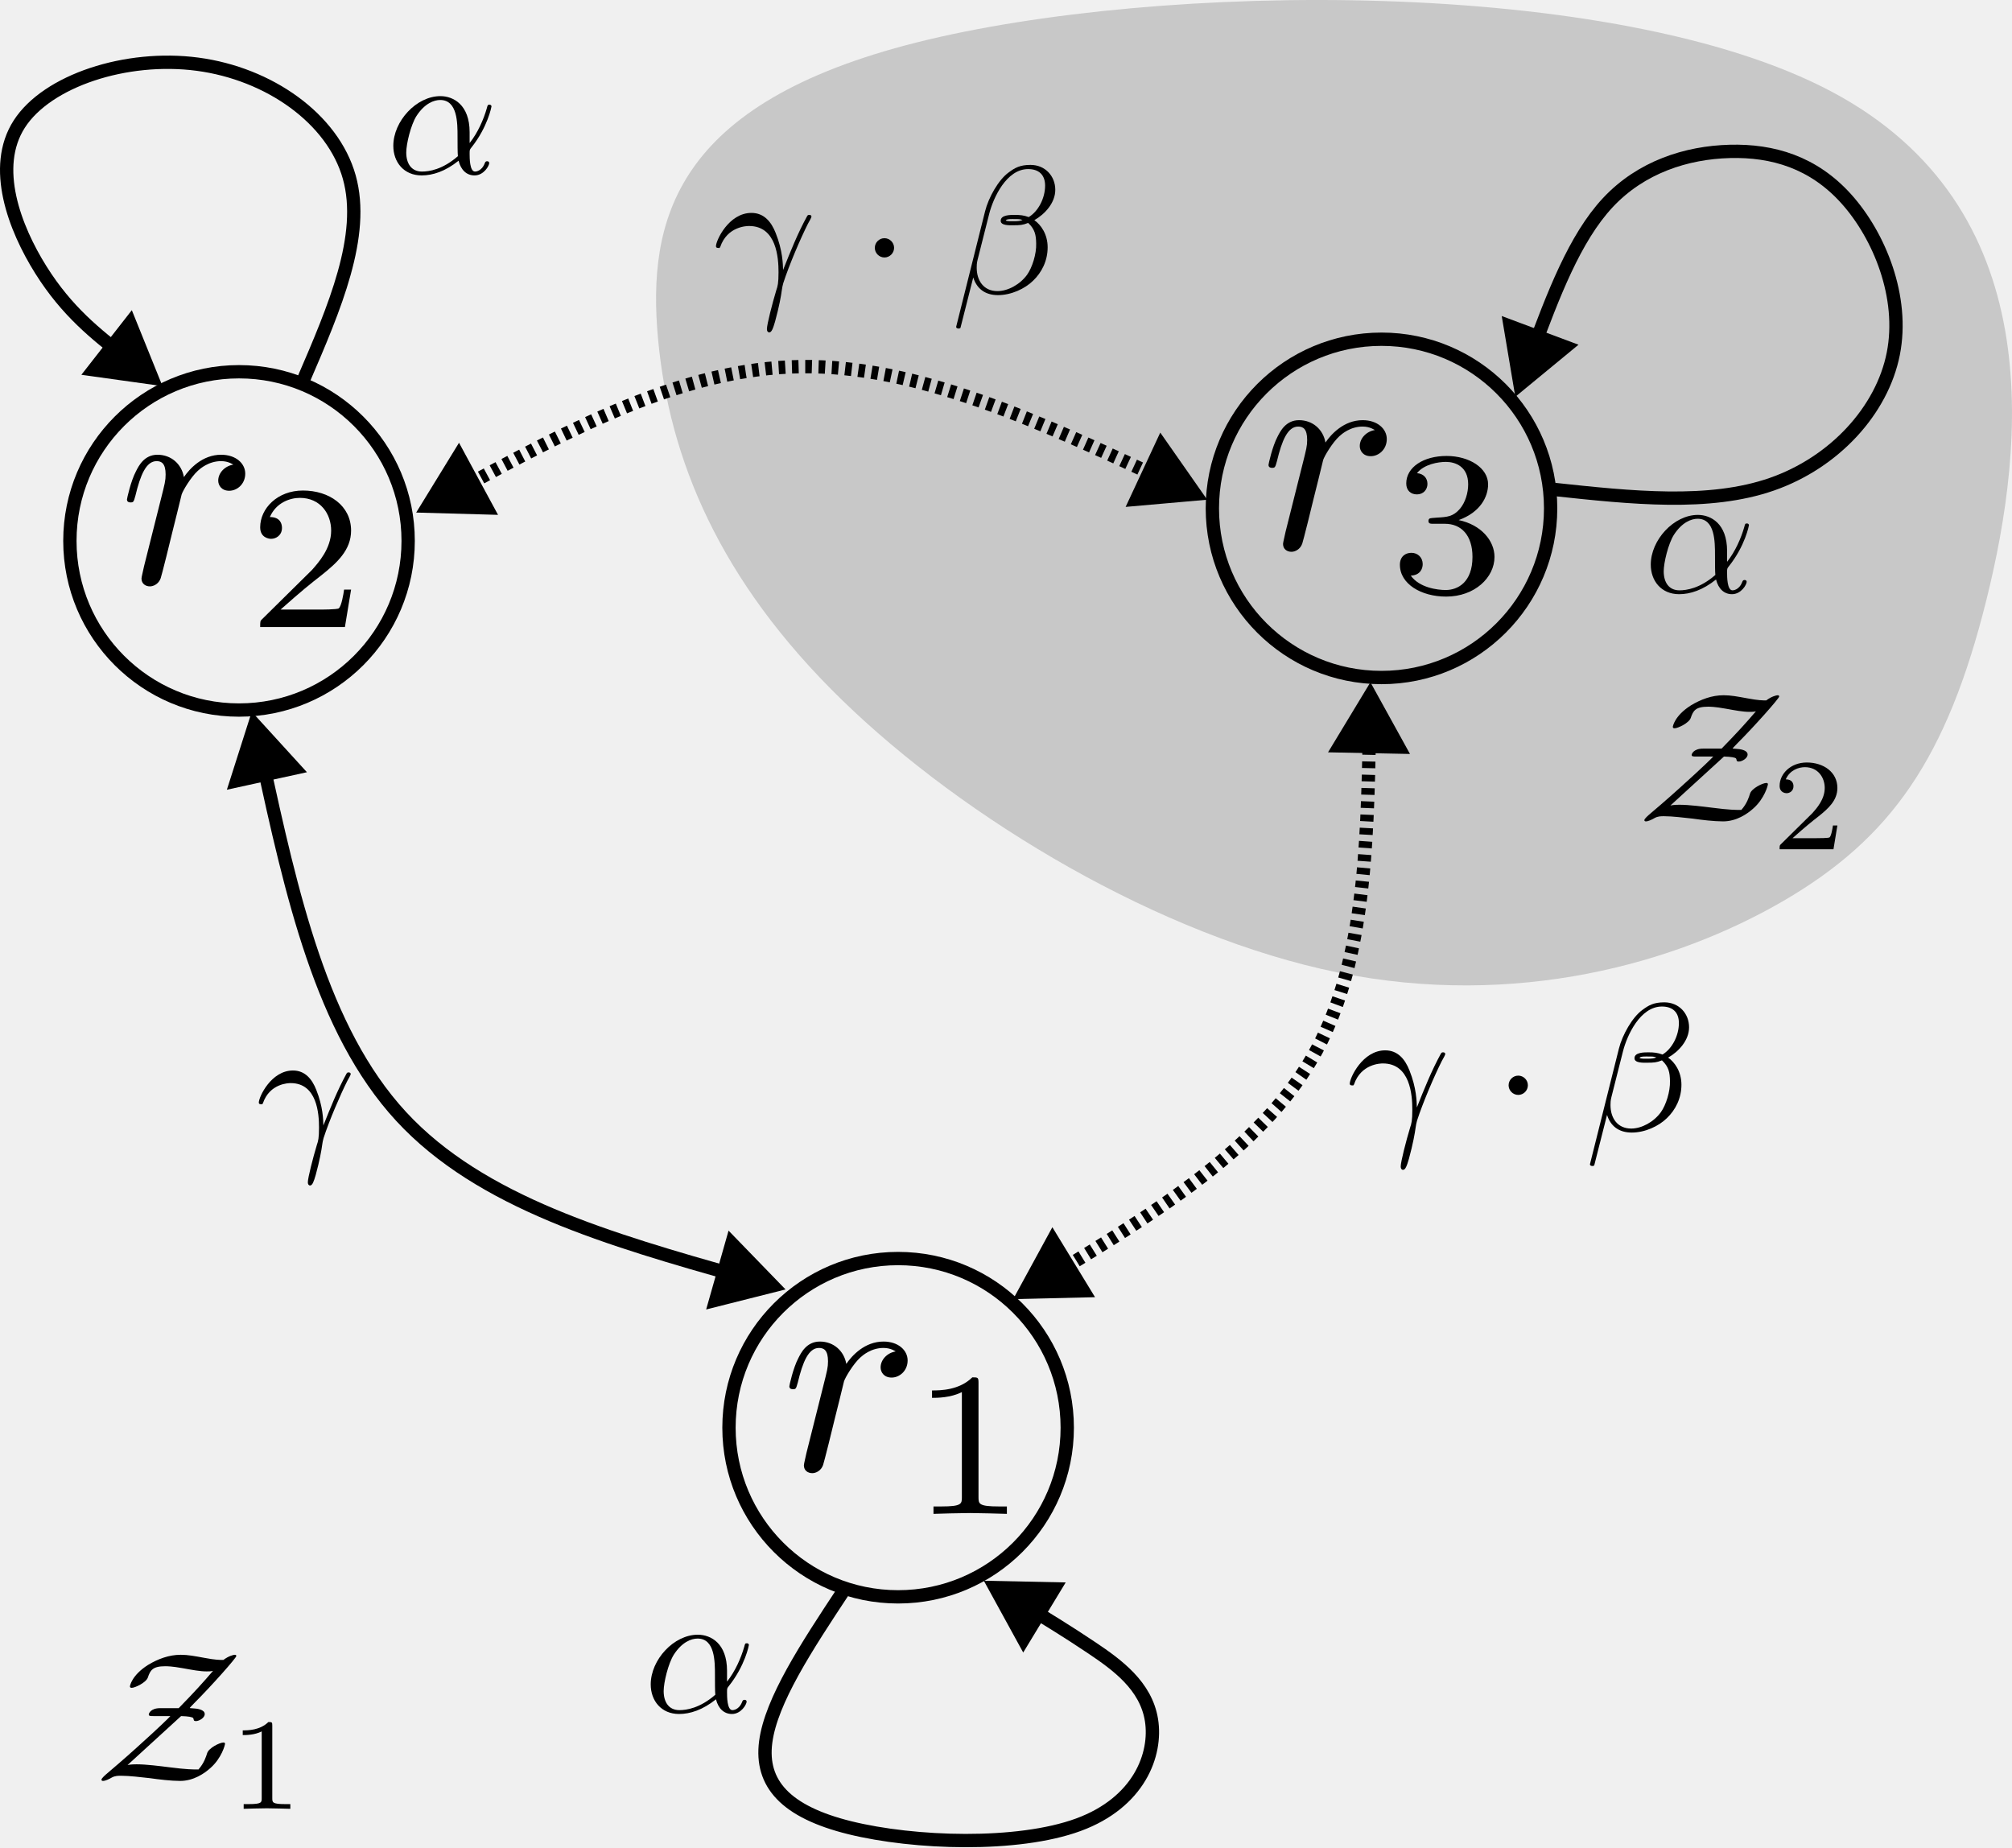
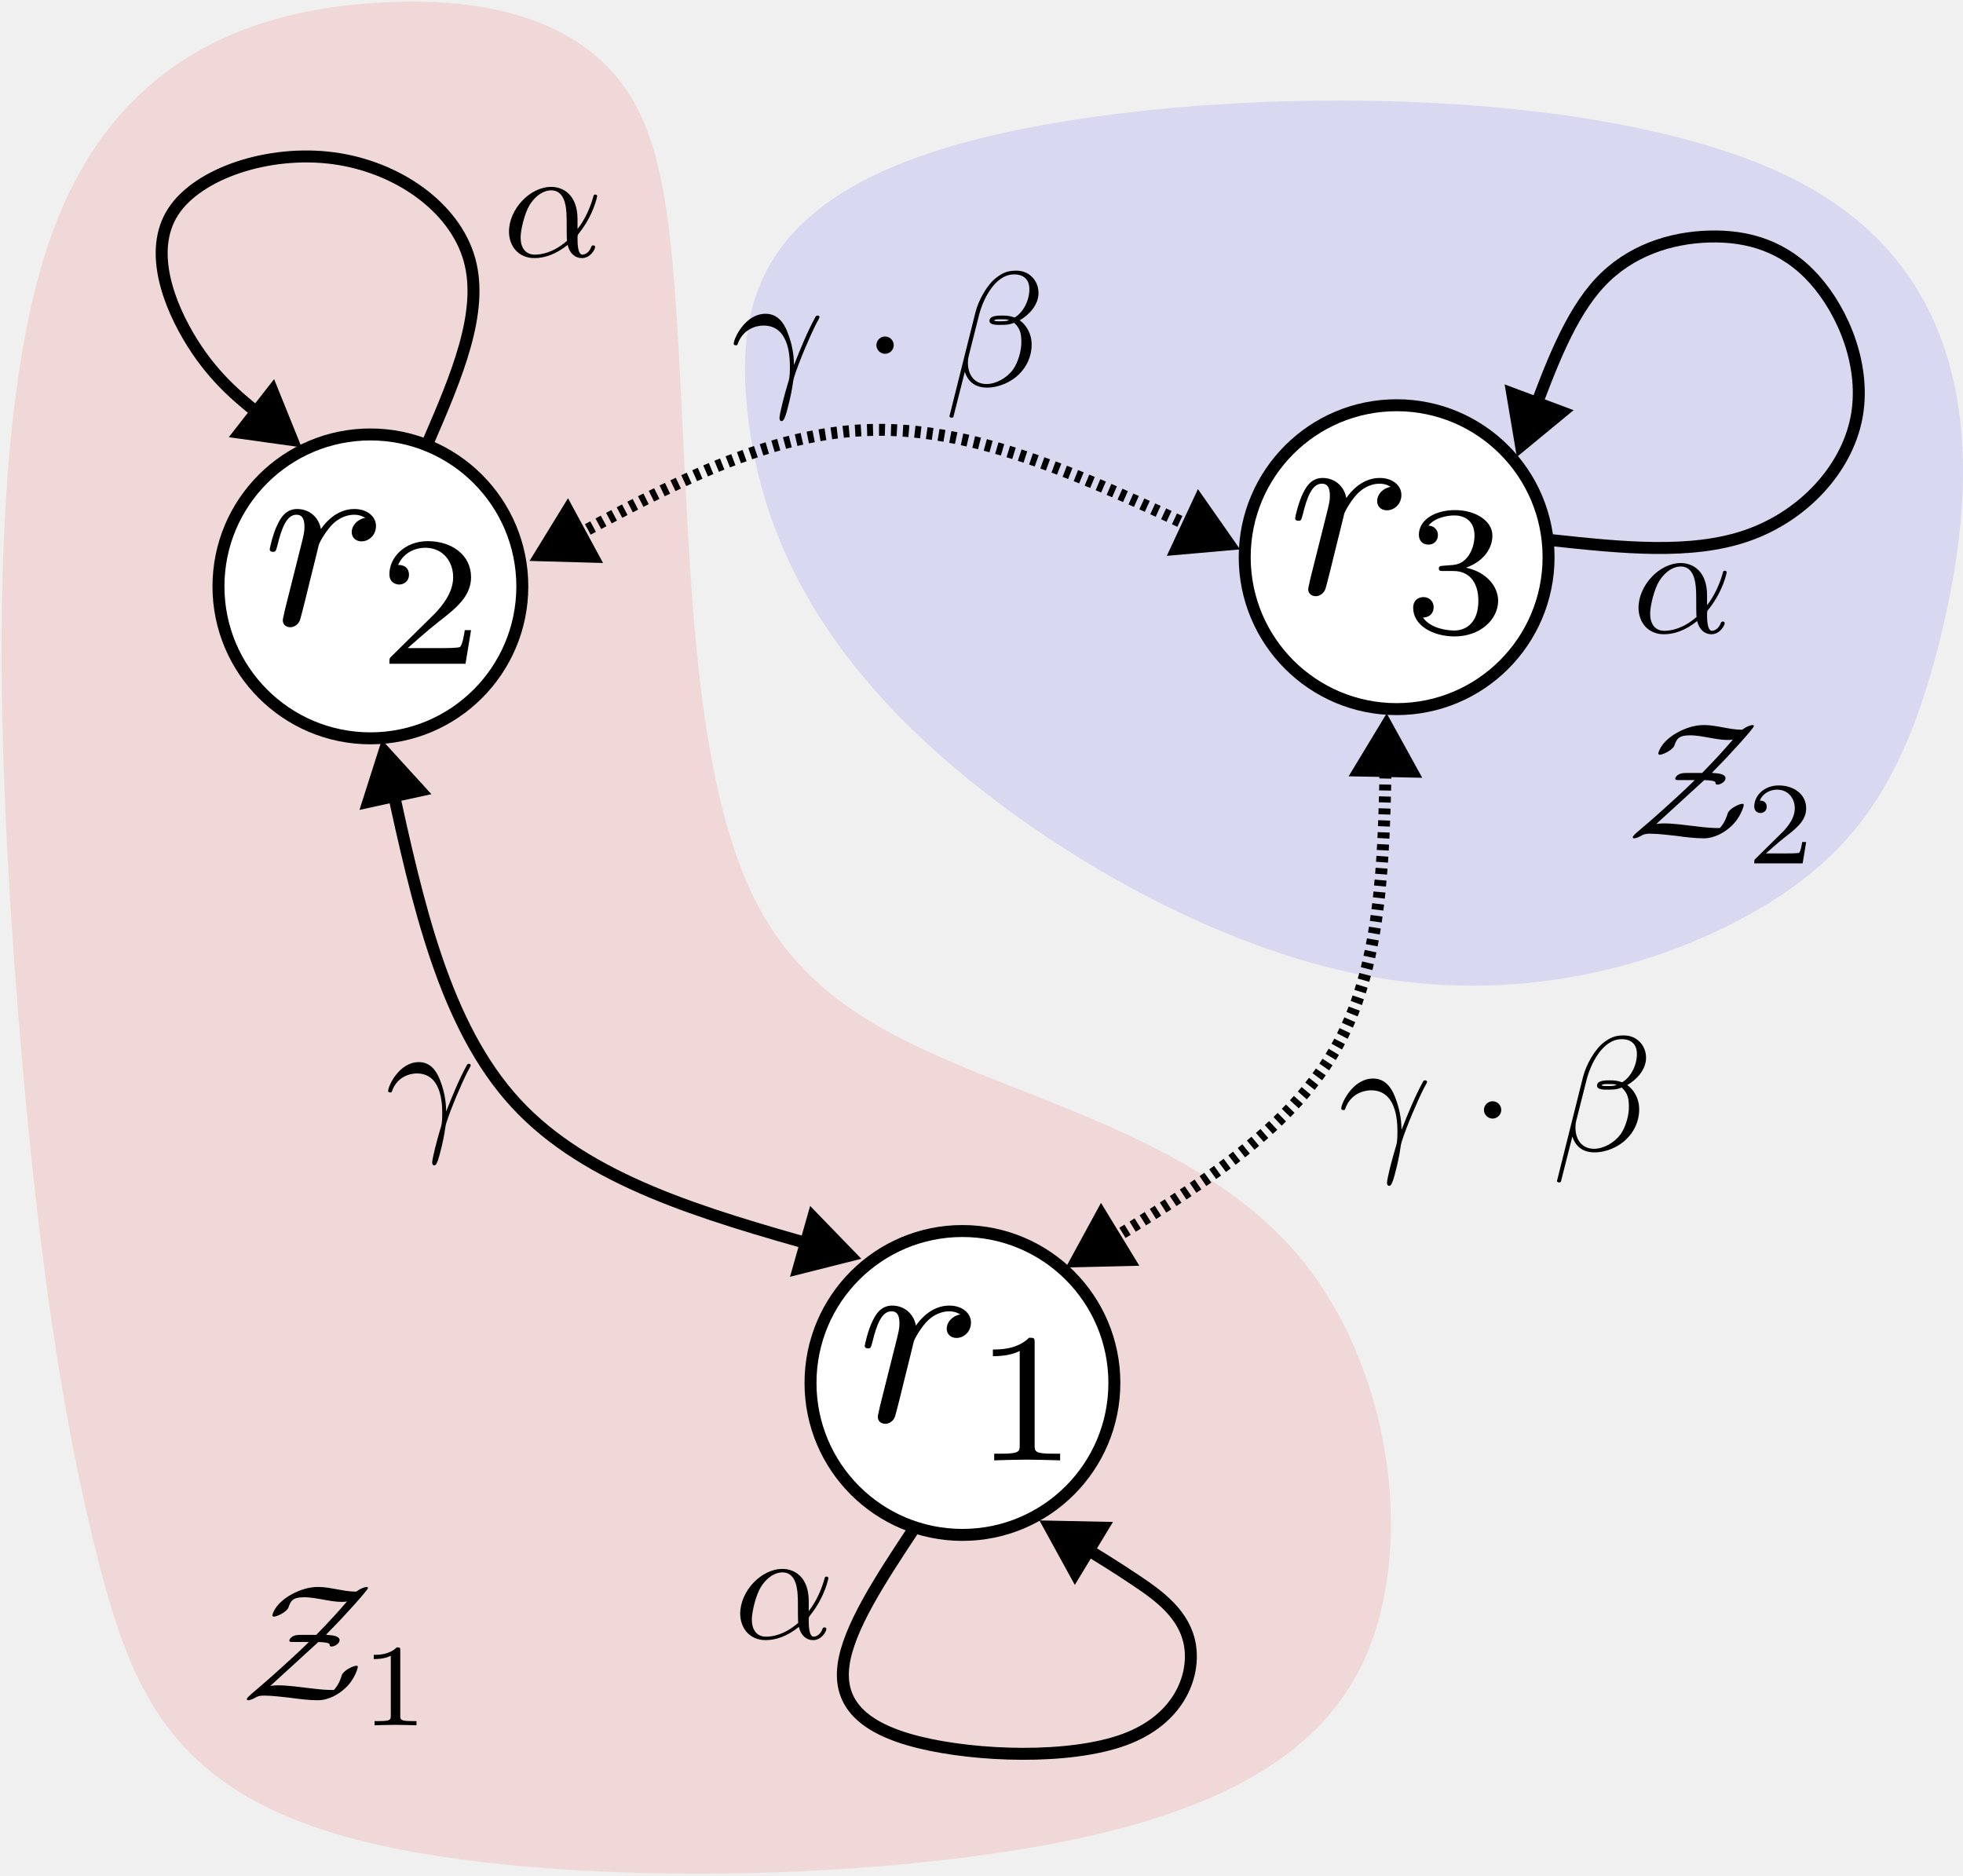
- <svg xmlns="http://www.w3.org/2000/svg" width="151.089mm" height="138.714mm" viewBox="0 0 151.089 138.714" version="1.1" id="svg5">
+ <svg xmlns="http://www.w3.org/2000/svg" width="164.104mm" height="156.758mm" viewBox="0 0 164.104 156.758" version="1.1" id="svg5">
  <defs id="defs2">
    <marker style="overflow:visible" id="marker1795" refX="0" refY="0" orient="auto-start-reverse" markerWidth="5.324" markerHeight="6.155" viewBox="0 0 5.324 6.155" preserveAspectRatio="xMidYMid">
      <path transform="scale(0.5)" style="fill:context-stroke;fill-rule:evenodd;stroke:context-stroke;stroke-width:1pt" d="M 5.77,0 -2.88,5 V -5 Z" id="path1793" />
    </marker>
  </defs>
-   <g id="layer1" transform="translate(-45.09007,-11.33008)">
-     <circle style="fill:none;stroke:#010000;stroke-width:1;stroke-opacity:1;stop-color:#000000" id="path234" cx="63.039" cy="51.944" r="12.701" />
-     <circle style="fill:none;stroke:#010000;stroke-width:1;stroke-opacity:1;stop-color:#000000" id="path234-3" cx="112.533" cy="118.531" r="12.701" />
-     <path style="fill:#c8c8c8;fill-opacity:1;stroke:none;stroke-width:0.283px;stroke-linecap:butt;stroke-linejoin:miter;stroke-opacity:1" d="m 179.017,78.974 c -8.09,4.704 -20.078,8.092 -33.428,5.385 C 132.239,81.652 117.529,72.852 108.303,63.875 99.077,54.899 95.337,45.747 94.507,36.794 93.677,27.84 95.757,19.085 113.931,14.516 c 18.174,-4.569 52.438,-4.95 68.713,3.701 16.275,8.65 14.56,26.331 11.607,38.182 -2.953,11.851 -7.144,17.871 -15.234,22.575 z" id="path6464" />
-     <circle style="fill:none;stroke:#010000;stroke-width:1;stroke-opacity:1;stop-color:#000000" id="path234-6" cx="148.832" cy="49.502" r="12.701" />
+   <g id="layer1" transform="translate(-32.07474,-2.926797)">
+     <path style="fill:#ff0000;stroke:none;stroke-width:0.265px;stroke-linecap:butt;stroke-linejoin:miter;stroke-opacity:1;fill-opacity:0.1;font-variation-settings:normal;opacity:1;vector-effect:none;stroke-miterlimit:4;stroke-dasharray:none;stroke-dashoffset:0;-inkscape-stroke:none;stop-color:#000000;stop-opacity:1" d="M 89.499,45.776 C 88.93,35.097 88.71,27.291 87.887,21.227 87.063,15.163 85.635,10.841 81.991,7.692 78.346,4.542 72.486,2.567 63.403,3.166 54.319,3.764 42.014,6.937 36.406,22.491 30.798,38.045 31.889,65.978 33.546,87.016 c 1.656,21.038 3.878,35.179 6.755,46.408 2.877,11.229 6.407,19.546 22.222,23.447 15.814,3.901 43.911,3.385 60.889,-0.524 16.977,-3.91 22.835,-11.213 24.465,-20.459 1.629,-9.246 -0.969,-20.433 -7.129,-27.846 -6.159,-7.413 -15.879,-11.052 -24.613,-14.503 C 107.4,90.087 99.653,86.825 95.32,78.417 90.987,70.009 90.068,56.456 89.499,45.776 Z" id="path1055" />
+     <circle style="font-variation-settings:normal;opacity:1;vector-effect:none;fill:#ffffff;fill-opacity:1;stroke:#010000;stroke-width:1;stroke-linecap:butt;stroke-linejoin:miter;stroke-miterlimit:4;stroke-dasharray:none;stroke-dashoffset:0;stroke-opacity:1;-inkscape-stroke:none;stop-color:#000000;stop-opacity:1" id="path234" cx="63.039" cy="51.944" r="12.701" />
+     <circle style="font-variation-settings:normal;opacity:1;vector-effect:none;fill:#ffffff;fill-opacity:1;stroke:#010000;stroke-width:1;stroke-linecap:butt;stroke-linejoin:miter;stroke-miterlimit:4;stroke-dasharray:none;stroke-dashoffset:0;stroke-opacity:1;-inkscape-stroke:none;stop-color:#000000;stop-opacity:1" id="path234-3" cx="112.533" cy="118.531" r="12.701" />
+     <path style="fill:#0000ff;fill-opacity:0.1;stroke:none;stroke-width:0.265px;stroke-linecap:butt;stroke-linejoin:miter;stroke-opacity:1;font-variation-settings:normal;opacity:1;vector-effect:none;stroke-miterlimit:4;stroke-dasharray:none;stroke-dashoffset:0;-inkscape-stroke:none;stop-color:#000000;stop-opacity:1" d="m 179.017,78.974 c -8.09,4.704 -20.078,8.092 -33.428,5.385 C 132.239,81.652 117.529,72.852 108.303,63.875 99.077,54.899 95.337,45.747 94.507,36.794 93.677,27.84 95.757,19.085 113.931,14.516 c 18.174,-4.569 52.438,-4.95 68.713,3.701 16.275,8.65 14.56,26.331 11.607,38.182 -2.953,11.851 -7.144,17.871 -15.234,22.575 z" id="path6464" />
+     <circle style="fill:#ffffff;fill-opacity:1;stroke:#010000;stroke-width:1;stroke-opacity:1;stop-color:#000000" id="path234-6" cx="148.832" cy="49.502" r="12.701" />
    <path style="font-variation-settings:normal;opacity:1;vector-effect:none;fill:none;fill-opacity:1;stroke:#000000;stroke-width:1;stroke-linecap:butt;stroke-linejoin:miter;stroke-miterlimit:4;stroke-dasharray:none;stroke-dashoffset:0;stroke-opacity:1;-inkscape-stroke:none;marker-end:url(#marker1795);stop-color:#000000;stop-opacity:1" d="m 67.878,39.852 c 2.335,-5.416 4.67,-10.832 3.44,-15.225 -1.231,-4.394 -6.028,-7.765 -11.392,-8.476 -5.364,-0.711 -11.296,1.238 -13.388,4.494 -2.092,3.255 -0.345,7.816 1.621,10.949 1.966,3.133 4.15,4.838 6.334,6.543" id="path1564" />
    <path style="font-variation-settings:normal;opacity:1;vector-effect:none;fill:none;fill-opacity:1;stroke:#000000;stroke-width:1;stroke-linecap:butt;stroke-linejoin:miter;stroke-miterlimit:4;stroke-dasharray:none;stroke-dashoffset:0;stroke-opacity:1;-inkscape-stroke:none;marker-end:url(#marker1795);stop-color:#000000;stop-opacity:1" d="m 161.765,48.076 c 5.836,0.626 11.672,1.252 16.377,-0.386 4.705,-1.638 8.279,-5.539 9.122,-9.795 0.843,-4.256 -1.047,-8.866 -3.519,-11.623 -2.473,-2.757 -5.529,-3.66 -8.763,-3.574 -3.234,0.086 -6.645,1.163 -9.152,3.845 -2.506,2.682 -4.106,6.969 -5.707,11.255" id="path1568" />
    <path style="fill:none;stroke:#000000;stroke-width:1;stroke-linecap:butt;stroke-linejoin:miter;stroke-dasharray:none;stroke-opacity:1;marker-end:url(#marker1795)" d="m 108.395,130.837 c -2.701,4.091 -5.401,8.183 -5.806,11.295 -0.404,3.112 1.487,5.244 6.319,6.437 4.832,1.193 12.603,1.449 17.161,-0.225 4.558,-1.674 5.904,-5.276 5.49,-7.861 -0.414,-2.585 -2.589,-4.151 -4.474,-5.418 -1.886,-1.267 -3.482,-2.235 -5.079,-3.203" id="path1572" />
    <path style="font-variation-settings:normal;opacity:1;vector-effect:none;fill:none;fill-opacity:1;stroke:#000000;stroke-width:1;stroke-linecap:butt;stroke-linejoin:miter;stroke-miterlimit:4;stroke-dasharray:none;stroke-dashoffset:0;stroke-opacity:1;-inkscape-stroke:none;marker-start:url(#marker1795);marker-end:url(#marker1795);stop-color:#000000;stop-opacity:1" d="m 64.754,68.239 c 2.234,10.212 4.467,20.424 10.453,26.914 5.985,6.49 15.722,9.258 25.458,12.026" id="path2033" />
    <path style="font-variation-settings:normal;opacity:1;vector-effect:none;fill:none;fill-opacity:1;stroke:#000000;stroke-width:1;stroke-linecap:butt;stroke-linejoin:miter;stroke-miterlimit:4;stroke-dasharray:0.5, 0.5;stroke-dashoffset:0;stroke-opacity:1;-inkscape-stroke:none;marker-start:url(#marker1795);marker-end:url(#marker1795);stop-color:#000000;stop-opacity:1" d="m 124.205,107.028 c 7.732,-4.715 15.463,-9.43 19.417,-16.25 3.954,-6.82 4.131,-15.745 4.308,-24.67" id="path2043" />
    <path style="font-variation-settings:normal;opacity:1;vector-effect:none;fill:none;fill-opacity:1;stroke:#000000;stroke-width:1;stroke-linecap:butt;stroke-linejoin:miter;stroke-miterlimit:4;stroke-dasharray:0.5, 0.5;stroke-dashoffset:0;stroke-opacity:1;-inkscape-stroke:none;marker-start:url(#marker1795);marker-end:url(#marker1795);stop-color:#000000;stop-opacity:1" d="M 132.526,47.351 C 123.28,43.04 114.035,38.729 105.191,38.858 96.347,38.987 87.907,43.557 79.465,48.126" id="path2053" />
    <g id="g8" transform="matrix(1.322987,0,0,-1.322987,74.61531,24.48947)">
      <g id="g10" transform="scale(0.1)">
        <path d="m 43.391,24.438 c 0,15.609 -9.25,20.469 -16.594,20.469 -13.609,0 -26.719,-14.203 -26.719,-28.219 0,-9.234 5.953,-16.781 16.094,-16.781 6.25,0 13.406,2.281 20.953,8.344 1.297,-5.266 4.562,-8.344 9.047,-8.344 5.266,0 8.344,5.469 8.344,7.047 0,0.703 -0.609,1 -1.203,1 -0.688,0 -0.984,-0.297 -1.281,-1 -1.797,-4.859 -5.375,-4.859 -5.562,-4.859 -3.078,0 -3.078,7.75 -3.078,10.125 0,2.094 0,2.297 0.984,3.484 9.344,11.719 11.422,23.25 11.422,23.344 0,0.203 -0.094,1 -1.188,1 -1,0 -1,-0.312 -1.484,-2.094 C 51.328,31.688 48.047,24.141 43.391,18.281 Z M 36.734,10.828 c -8.75,-7.641 -16.391,-8.734 -20.375,-8.734 -5.953,0 -8.938,4.469 -8.938,10.828 0,4.859 2.578,15.594 5.766,20.656 4.672,7.25 10.031,9.141 13.5,9.141 9.844,0 9.844,-13.016 9.844,-20.766 0,-3.672 0,-9.438 0.203,-11.125" style="fill:#000000;fill-opacity:1;fill-rule:nonzero;stroke:none" id="path12" />
      </g>
    </g>
    <g id="g8-7" transform="matrix(1.322987,0,0,-1.322987,93.94534,140.0156)">
      <g id="g10-3" transform="scale(0.1)">
        <path d="m 43.391,24.438 c 0,15.609 -9.25,20.469 -16.594,20.469 -13.609,0 -26.719,-14.203 -26.719,-28.219 0,-9.234 5.953,-16.781 16.094,-16.781 6.25,0 13.406,2.281 20.953,8.344 1.297,-5.266 4.562,-8.344 9.047,-8.344 5.266,0 8.344,5.469 8.344,7.047 0,0.703 -0.609,1 -1.203,1 -0.688,0 -0.984,-0.297 -1.281,-1 -1.797,-4.859 -5.375,-4.859 -5.562,-4.859 -3.078,0 -3.078,7.75 -3.078,10.125 0,2.094 0,2.297 0.984,3.484 9.344,11.719 11.422,23.25 11.422,23.344 0,0.203 -0.094,1 -1.188,1 -1,0 -1,-0.312 -1.484,-2.094 C 51.328,31.688 48.047,24.141 43.391,18.281 Z M 36.734,10.828 c -8.75,-7.641 -16.391,-8.734 -20.375,-8.734 -5.953,0 -8.938,4.469 -8.938,10.828 0,4.859 2.578,15.594 5.766,20.656 4.672,7.25 10.031,9.141 13.5,9.141 9.844,0 9.844,-13.016 9.844,-20.766 0,-3.672 0,-9.438 0.203,-11.125" style="fill:#000000;fill-opacity:1;fill-rule:nonzero;stroke:none" id="path12-61" />
      </g>
    </g>
    <g id="g8-2" transform="matrix(1.322987,0,0,-1.322987,169.0429,55.93339)">
      <g id="g10-9" transform="scale(0.1)">
        <path d="m 43.391,24.438 c 0,15.609 -9.25,20.469 -16.594,20.469 -13.609,0 -26.719,-14.203 -26.719,-28.219 0,-9.234 5.953,-16.781 16.094,-16.781 6.25,0 13.406,2.281 20.953,8.344 1.297,-5.266 4.562,-8.344 9.047,-8.344 5.266,0 8.344,5.469 8.344,7.047 0,0.703 -0.609,1 -1.203,1 -0.688,0 -0.984,-0.297 -1.281,-1 -1.797,-4.859 -5.375,-4.859 -5.562,-4.859 -3.078,0 -3.078,7.75 -3.078,10.125 0,2.094 0,2.297 0.984,3.484 9.344,11.719 11.422,23.25 11.422,23.344 0,0.203 -0.094,1 -1.188,1 -1,0 -1,-0.312 -1.484,-2.094 C 51.328,31.688 48.047,24.141 43.391,18.281 Z M 36.734,10.828 c -8.75,-7.641 -16.391,-8.734 -20.375,-8.734 -5.953,0 -8.938,4.469 -8.938,10.828 0,4.859 2.578,15.594 5.766,20.656 4.672,7.25 10.031,9.141 13.5,9.141 9.844,0 9.844,-13.016 9.844,-20.766 0,-3.672 0,-9.438 0.203,-11.125" style="fill:#000000;fill-opacity:1;fill-rule:nonzero;stroke:none" id="path12-3" />
      </g>
    </g>
    <g id="g8-6-1" transform="matrix(1.322987,0,0,-1.322987,64.28958,100.4293)">
      <g id="g10-2-8" transform="scale(0.1)">
        <path d="M 4.078,47.234 C 7.953,58.656 18.781,58.75 19.875,58.75 c 15,0 16.078,-17.375 16.078,-25.234 0,-6.047 -0.484,-7.734 -1.188,-9.734 -2.188,-7.25 -5.156,-18.766 -5.156,-21.344 0,-1.094 0.484,-1.797 1.281,-1.797 1.297,0 2.094,2.188 3.188,5.969 2.281,8.344 3.266,14 3.672,17.078 0.203,1.297 0.391,2.578 0.797,3.875 3.172,9.828 9.531,24.641 13.5,32.484 0.703,1.188 1.891,3.375 1.891,3.781 0,0.984 -0.984,0.984 -1.188,0.984 -0.297,0 -0.891,0 -1.188,-0.688 C 46.391,54.688 42.422,44.75 38.438,34.719 38.344,37.797 38.25,45.344 34.375,54.984 31.984,61.047 28.016,65.906 21.156,65.906 8.734,65.906 1.781,50.812 1.781,47.734 c 0,-1 0.906,-1 1.891,-1 l 0.406,0.5" style="fill:#000000;fill-opacity:1;fill-rule:nonzero;stroke:none" id="path12-6-7" />
      </g>
    </g>
    <g id="g8-1" transform="matrix(2.196437,0,0,-2.196437,104.173,125.0004)">
      <g id="g10-94" transform="scale(0.1)">
        <path d="M 6.734,20.859 C 6.438,19.375 5.844,17.094 5.844,16.594 c 0,-1.797 1.391,-2.688 2.891,-2.688 1.188,0 2.969,0.797 3.672,2.781 0.203,0.406 3.578,13.906 3.969,15.703 0.797,3.266 2.578,10.219 3.188,12.906 0.391,1.297 3.172,5.969 5.562,8.141 0.781,0.703 3.672,3.281 7.938,3.281 2.594,0 4.078,-1.188 4.172,-1.188 -2.969,-0.5 -5.156,-2.875 -5.156,-5.469 0,-1.578 1.094,-3.469 3.766,-3.469 2.688,0 5.469,2.281 5.469,5.859 0,3.469 -3.188,6.453 -8.25,6.453 -6.453,0 -10.828,-4.859 -12.719,-7.641 -0.781,4.469 -4.359,7.641 -9.031,7.641 -4.578,0 -6.453,-3.875 -7.359,-5.656 C 2.172,49.875 0.875,43.906 0.875,43.609 c 0,-1 1,-1 1.203,-1 0.984,0 1.094,0.109 1.688,2.297 1.688,7.047 3.672,11.812 7.25,11.812 1.688,0 3.078,-0.797 3.078,-4.562 0,-2.094 -0.297,-3.188 -1.594,-8.344 L 6.734,20.859" style="fill:#000000;fill-opacity:1;fill-rule:nonzero;stroke:none" id="path12-7" />
        <path d="m 65.547,44.703 c 0,1.906 -0.141,1.969 -2.109,1.969 -4.5,-4.422 -10.891,-4.484 -13.781,-4.484 v -2.531 c 1.688,0 6.328,0 10.203,1.969 V 5.766 c 0,-2.328 0,-3.234 -7.031,-3.234 H 50.156 V 0 C 51.422,0.062 60.062,0.281 62.672,0.281 64.844,0.281 73.703,0.062 75.25,0 v 2.531 h -2.672 c -7.031,0 -7.031,0.906 -7.031,3.234 V 44.703" style="fill:#000000;fill-opacity:1;fill-rule:nonzero;stroke:none" id="path14" />
      </g>
    </g>
    <g id="g8-8" transform="matrix(2.196437,0,0,-2.196437,54.43174,58.41292)">
      <g id="g10-4" transform="scale(0.1)">
        <path d="M 6.734,20.859 C 6.438,19.375 5.844,17.094 5.844,16.594 c 0,-1.797 1.391,-2.688 2.891,-2.688 1.188,0 2.969,0.797 3.672,2.781 0.203,0.406 3.578,13.906 3.969,15.703 0.797,3.266 2.578,10.219 3.188,12.906 0.391,1.297 3.172,5.969 5.562,8.141 0.781,0.703 3.672,3.281 7.938,3.281 2.594,0 4.078,-1.188 4.172,-1.188 -2.969,-0.5 -5.156,-2.875 -5.156,-5.469 0,-1.578 1.094,-3.469 3.766,-3.469 2.688,0 5.469,2.281 5.469,5.859 0,3.469 -3.188,6.453 -8.25,6.453 -6.453,0 -10.828,-4.859 -12.719,-7.641 -0.781,4.469 -4.359,7.641 -9.031,7.641 -4.578,0 -6.453,-3.875 -7.359,-5.656 C 2.172,49.875 0.875,43.906 0.875,43.609 c 0,-1 1,-1 1.203,-1 0.984,0 1.094,0.109 1.688,2.297 1.688,7.047 3.672,11.812 7.25,11.812 1.688,0 3.078,-0.797 3.078,-4.562 0,-2.094 -0.297,-3.188 -1.594,-8.344 L 6.734,20.859" style="fill:#000000;fill-opacity:1;fill-rule:nonzero;stroke:none" id="path12-5" />
        <path d="M 77.5,12.797 H 75.109 C 74.906,11.25 74.203,7.094 73.281,6.391 72.719,5.969 67.312,5.969 66.328,5.969 H 53.391 c 7.375,6.547 9.844,8.516 14.062,11.813 5.203,4.156 10.047,8.516 10.047,15.188 0,8.516 -7.453,13.703 -16.453,13.703 -8.719,0 -14.625,-6.109 -14.625,-12.578 0,-3.578 3.031,-3.938 3.734,-3.938 1.688,0 3.719,1.203 3.719,3.734 0,1.266 -0.484,3.719 -4.141,3.719 2.172,5 6.953,6.547 10.266,6.547 7.031,0 10.688,-5.484 10.688,-11.188 0,-6.109 -4.359,-10.969 -6.609,-13.5 L 47.125,2.734 C 46.422,2.109 46.422,1.969 46.422,0 H 75.391 L 77.5,12.797" style="fill:#000000;fill-opacity:1;fill-rule:nonzero;stroke:none" id="path14-0" />
      </g>
    </g>
    <g id="g8-3" transform="matrix(2.196437,0,0,-2.196437,140.1548,56.03678)">
      <g id="g10-6" transform="scale(0.1)">
        <path d="M 6.734,21.859 C 6.438,20.375 5.844,18.094 5.844,17.594 c 0,-1.797 1.391,-2.688 2.891,-2.688 1.188,0 2.969,0.797 3.672,2.781 0.203,0.406 3.578,13.906 3.969,15.703 0.797,3.266 2.578,10.219 3.188,12.906 0.391,1.297 3.172,5.969 5.562,8.141 0.781,0.703 3.672,3.281 7.938,3.281 2.594,0 4.078,-1.188 4.172,-1.188 -2.969,-0.5 -5.156,-2.875 -5.156,-5.469 0,-1.578 1.094,-3.469 3.766,-3.469 2.688,0 5.469,2.281 5.469,5.859 0,3.469 -3.188,6.453 -8.25,6.453 -6.453,0 -10.828,-4.859 -12.719,-7.641 -0.781,4.469 -4.359,7.641 -9.031,7.641 -4.578,0 -6.453,-3.875 -7.359,-5.656 C 2.172,50.875 0.875,44.906 0.875,44.609 c 0,-1 1,-1 1.203,-1 0.984,0 1.094,0.109 1.688,2.297 1.688,7.047 3.672,11.812 7.25,11.812 1.688,0 3.078,-0.797 3.078,-4.562 0,-2.094 -0.297,-3.188 -1.594,-8.344 L 6.734,21.859" style="fill:#000000;fill-opacity:1;fill-rule:nonzero;stroke:none" id="path12-1" />
        <path d="m 61.188,24.484 c 5.484,0 9.422,-3.797 9.422,-11.328 0,-8.719 -5.062,-11.313 -9.141,-11.313 -2.812,0 -9,0.766 -11.953,4.922 3.312,0.141 4.078,2.453 4.078,3.937 0,2.25 -1.688,3.859 -3.859,3.859 -1.969,0 -3.938,-1.188 -3.938,-4.078 0,-6.609 7.312,-10.891 15.812,-10.891 9.781,0 16.531,6.531 16.531,13.563 0,5.484 -4.5,10.969 -12.234,12.594 7.375,2.672 10.047,7.938 10.047,12.234 0,5.547 -6.391,9.688 -14.203,9.688 -7.797,0 -13.781,-3.781 -13.781,-9.406 0,-2.391 1.547,-3.734 3.656,-3.734 2.188,0 3.594,1.625 3.594,3.594 0,2.031 -1.406,3.516 -3.594,3.656 2.469,3.094 7.312,3.859 9.922,3.859 3.156,0 7.594,-1.547 7.594,-7.656 0,-2.953 -0.984,-6.188 -2.812,-8.375 C 64,26.938 62.031,26.797 58.516,26.594 c -1.75,-0.141 -1.891,-0.141 -2.25,-0.219 -0.141,0 -0.703,-0.141 -0.703,-0.906 0,-0.984 0.641,-0.984 1.828,-0.984 h 3.797" style="fill:#000000;fill-opacity:1;fill-rule:nonzero;stroke:none" id="path14-06" />
      </g>
    </g>
-     <g id="g8-32" transform="matrix(1.374748,0,0,-1.374748,98.74781,36.37658)">
+     <g id="g8-32" transform="matrix(1.374748,0,0,-1.374748,93.30546,38.21591)">
      <g id="g10-0" transform="scale(0.1)">
        <path d="M 3.078,47.234 C 6.953,58.656 17.781,58.75 18.875,58.75 c 15,0 16.078,-17.375 16.078,-25.234 0,-6.047 -0.484,-7.734 -1.188,-9.734 -2.188,-7.25 -5.156,-18.766 -5.156,-21.344 0,-1.094 0.484,-1.797 1.281,-1.797 1.297,0 2.094,2.188 3.188,5.969 2.281,8.344 3.266,14 3.672,17.078 0.203,1.297 0.391,2.578 0.797,3.875 3.172,9.828 9.531,24.641 13.5,32.484 0.703,1.188 1.891,3.375 1.891,3.781 0,0.984 -0.984,0.984 -1.188,0.984 -0.297,0 -0.891,0 -1.188,-0.688 C 45.391,54.688 41.422,44.75 37.438,34.719 37.344,37.797 37.25,45.344 33.375,54.984 30.984,61.047 27.016,65.906 20.156,65.906 7.734,65.906 0.781,50.812 0.781,47.734 c 0,-1 0.906,-1 1.891,-1 l 0.406,0.5" style="fill:#000000;fill-opacity:1;fill-rule:nonzero;stroke:none" id="path12-615" />
        <path d="m 98.078,46.828 c 0,2.891 -2.391,5.266 -5.266,5.266 -2.891,0 -5.266,-2.375 -5.266,-5.266 0,-2.875 2.375,-5.266 5.266,-5.266 2.875,0 5.266,2.391 5.266,5.266" style="fill:#000000;fill-opacity:1;fill-rule:nonzero;stroke:none" id="path14-5" />
        <path d="m 186.125,78.516 c 0,7.453 -5.469,13.609 -13.516,13.609 -5.765,0 -8.546,-1.578 -12.015,-4.172 -5.469,-3.969 -10.938,-13.609 -12.813,-21.156 L 131.984,3.719 c -0.109,-0.391 0.391,-0.984 1.188,-0.984 0.797,0 1.094,0.188 1.187,0.484 l 6.954,27.422 C 143.203,24.688 147.578,21 154.828,21 c 7.25,0 14.703,3.484 19.172,7.859 4.766,4.562 7.953,10.922 7.953,18.266 0,7.156 -3.687,12.328 -7.265,14.812 5.765,3.281 11.437,9.438 11.437,16.578 z M 168.234,62.031 c -1.281,-0.5 -2.375,-0.688 -4.765,-0.688 -1.391,0 -3.375,-0.109 -4.375,0.391 0.203,1 3.781,0.797 4.875,0.797 2.078,0 2.984,0 4.265,-0.5 z m 12.329,18.781 c 0,-6.953 -3.782,-14.109 -8.954,-17.188 -2.671,0.984 -4.656,1.188 -7.64,1.188 -2.094,0 -7.656,0.094 -7.656,-3.172 -0.094,-2.781 5.078,-2.484 6.859,-2.484 3.672,0 5.172,0.094 8.141,1.281 3.781,-3.562 4.281,-6.656 4.375,-11.219 C 175.891,43.453 173.5,36 170.719,32.125 c -3.875,-5.359 -10.531,-8.938 -16.188,-8.938 -7.547,0 -11.328,5.766 -11.328,12.812 0,1 0,2.484 0.5,4.375 l 6.36,25.141 c 2.187,8.531 9.328,24.328 21.25,24.328 5.765,0 9.25,-3.078 9.25,-9.031" style="fill:#000000;fill-opacity:1;fill-rule:nonzero;stroke:none" id="path16" />
      </g>
    </g>
-     <g id="g8-32-4" transform="matrix(1.374748,0,0,-1.374748,146.3417,99.25727)">
+     <g id="g8-32-4" transform="matrix(1.374748,0,0,-1.374748,144.0948,102.1435)">
      <g id="g10-0-7" transform="scale(0.1)">
        <path d="M 3.078,47.234 C 6.953,58.656 17.781,58.75 18.875,58.75 c 15,0 16.078,-17.375 16.078,-25.234 0,-6.047 -0.484,-7.734 -1.188,-9.734 -2.188,-7.25 -5.156,-18.766 -5.156,-21.344 0,-1.094 0.484,-1.797 1.281,-1.797 1.297,0 2.094,2.188 3.188,5.969 2.281,8.344 3.266,14 3.672,17.078 0.203,1.297 0.391,2.578 0.797,3.875 3.172,9.828 9.531,24.641 13.5,32.484 0.703,1.188 1.891,3.375 1.891,3.781 0,0.984 -0.984,0.984 -1.188,0.984 -0.297,0 -0.891,0 -1.188,-0.688 C 45.391,54.688 41.422,44.75 37.438,34.719 37.344,37.797 37.25,45.344 33.375,54.984 30.984,61.047 27.016,65.906 20.156,65.906 7.734,65.906 0.781,50.812 0.781,47.734 c 0,-1 0.906,-1 1.891,-1 l 0.406,0.5" style="fill:#000000;fill-opacity:1;fill-rule:nonzero;stroke:none" id="path12-615-6" />
        <path d="m 98.078,46.828 c 0,2.891 -2.391,5.266 -5.266,5.266 -2.891,0 -5.266,-2.375 -5.266,-5.266 0,-2.875 2.375,-5.266 5.266,-5.266 2.875,0 5.266,2.391 5.266,5.266" style="fill:#000000;fill-opacity:1;fill-rule:nonzero;stroke:none" id="path14-5-5" />
        <path d="m 186.125,78.516 c 0,7.453 -5.469,13.609 -13.516,13.609 -5.765,0 -8.546,-1.578 -12.015,-4.172 -5.469,-3.969 -10.938,-13.609 -12.813,-21.156 L 131.984,3.719 c -0.109,-0.391 0.391,-0.984 1.188,-0.984 0.797,0 1.094,0.188 1.187,0.484 l 6.954,27.422 C 143.203,24.688 147.578,21 154.828,21 c 7.25,0 14.703,3.484 19.172,7.859 4.766,4.562 7.953,10.922 7.953,18.266 0,7.156 -3.687,12.328 -7.265,14.812 5.765,3.281 11.437,9.438 11.437,16.578 z M 168.234,62.031 c -1.281,-0.5 -2.375,-0.688 -4.765,-0.688 -1.391,0 -3.375,-0.109 -4.375,0.391 0.203,1 3.781,0.797 4.875,0.797 2.078,0 2.984,0 4.265,-0.5 z m 12.329,18.781 c 0,-6.953 -3.782,-14.109 -8.954,-17.188 -2.671,0.984 -4.656,1.188 -7.64,1.188 -2.094,0 -7.656,0.094 -7.656,-3.172 -0.094,-2.781 5.078,-2.484 6.859,-2.484 3.672,0 5.172,0.094 8.141,1.281 3.781,-3.562 4.281,-6.656 4.375,-11.219 C 175.891,43.453 173.5,36 170.719,32.125 c -3.875,-5.359 -10.531,-8.938 -16.188,-8.938 -7.547,0 -11.328,5.766 -11.328,12.812 0,1 0,2.484 0.5,4.375 l 6.36,25.141 c 2.187,8.531 9.328,24.328 21.25,24.328 5.765,0 9.25,-3.078 9.25,-9.031" style="fill:#000000;fill-opacity:1;fill-rule:nonzero;stroke:none" id="path16-6" />
      </g>
    </g>
    <g id="g8-9" transform="matrix(1.395998,0,0,-1.395998,52.47801,147.1476)">
      <g id="g10-37" transform="scale(0.1)">
        <path d="m 44.484,49.875 c 3.984,-0.109 5.859,-0.5 6.469,-1 0.094,-0.094 0.188,-0.5 0.297,-0.703 0,-0.984 0.797,-0.984 1.281,-0.984 1.594,0 4.672,1.688 4.672,3.766 0,2.484 -4.172,2.984 -6.453,3.094 -0.203,0 -1.594,0.094 -1.594,0.188 0,0.203 1.594,1.688 2.391,2.594 9.438,9.438 22.641,24.328 22.641,25.328 0,0.297 -0.094,0.688 -0.797,0.688 -0.688,0 -3.266,-0.594 -6.156,-2.781 -1.781,0 -4.266,0 -10.031,1.094 -5.469,1 -9.031,1.688 -12.906,1.688 -6.359,0 -12.328,-2.281 -17.594,-5.453 -8.938,-5.672 -9.734,-11.438 -9.734,-11.531 0,-0.297 0.109,-0.797 0.906,-0.797 1.875,0 7.844,2.891 8.734,5.562 1.297,3.875 2.578,6.062 9.344,6.062 0.891,0 3.672,0 9.625,-1.094 4.969,-0.891 9.047,-1.688 12.625,-1.688 1.188,0 2.375,0 3.469,0.297 C 56.406,68.047 51.844,62.984 43.203,54.141 h -9.938 c -5.266,0 -6.156,-2.984 -6.156,-3.375 0,-0.891 0.891,-0.891 2.578,-0.891 h 9.047 C 38.031,49.078 33.359,44.406 20.453,32.781 20.25,32.578 13.094,26.125 4.859,19.172 3.562,18.078 1.672,16.391 1.672,15.703 1.672,15.391 1.781,15 2.469,15 c 1.297,0 3.375,1 4.672,1.781 1.781,1 3.469,1 5.062,1 4.469,0 10.922,-0.797 15.5,-1.297 C 32.469,15.797 39.125,15 44,15 c 7.25,0 13.109,4.078 16.281,6.953 6.062,5.359 7.844,12.422 7.844,13.016 0,0.594 -0.391,0.688 -0.891,0.688 -1.891,0 -7.844,-2.875 -8.734,-5.75 -0.594,-1.891 -1.594,-5.266 -4.672,-8.75 -2.984,0 -6.453,0 -15.594,1.188 -4.969,0.609 -12.422,1.594 -17.688,1.594 -0.594,0 -2.984,0 -4.859,-0.391 L 44.484,49.875" style="fill:#000000;fill-opacity:1;fill-rule:nonzero;stroke:none" id="path12-4" />
        <path d="m 93.547,44.703 c 0,1.906 -0.141,1.969 -2.109,1.969 -4.5,-4.422 -10.891,-4.484 -13.781,-4.484 v -2.531 c 1.688,0 6.328,0 10.203,1.969 V 5.766 c 0,-2.328 0,-3.234 -7.031,-3.234 H 78.156 V 0 C 79.422,0.062 88.062,0.281 90.672,0.281 92.844,0.281 101.703,0.062 103.25,0 v 2.531 h -2.672 c -7.031,0 -7.031,0.906 -7.031,3.234 V 44.703" style="fill:#000000;fill-opacity:1;fill-rule:nonzero;stroke:none" id="path14-52" />
      </g>
    </g>
    <g id="g8-5" transform="matrix(1.395998,0,0,-1.395998,168.3391,75.09895)">
      <g id="g10-47" transform="scale(0.1)">
        <path d="m 44.484,49.875 c 3.984,-0.109 5.859,-0.5 6.469,-1 0.094,-0.094 0.188,-0.5 0.297,-0.703 0,-0.984 0.797,-0.984 1.281,-0.984 1.594,0 4.672,1.688 4.672,3.766 0,2.484 -4.172,2.984 -6.453,3.094 -0.203,0 -1.594,0.094 -1.594,0.188 0,0.203 1.594,1.688 2.391,2.594 9.438,9.438 22.641,24.328 22.641,25.328 0,0.297 -0.094,0.688 -0.797,0.688 -0.688,0 -3.266,-0.594 -6.156,-2.781 -1.781,0 -4.266,0 -10.031,1.094 -5.469,1 -9.031,1.688 -12.906,1.688 -6.359,0 -12.328,-2.281 -17.594,-5.453 -8.938,-5.672 -9.734,-11.438 -9.734,-11.531 0,-0.297 0.109,-0.797 0.906,-0.797 1.875,0 7.844,2.891 8.734,5.562 1.297,3.875 2.578,6.062 9.344,6.062 0.891,0 3.672,0 9.625,-1.094 4.969,-0.891 9.047,-1.688 12.625,-1.688 1.188,0 2.375,0 3.469,0.297 C 56.406,68.047 51.844,62.984 43.203,54.141 h -9.938 c -5.266,0 -6.156,-2.984 -6.156,-3.375 0,-0.891 0.891,-0.891 2.578,-0.891 h 9.047 C 38.031,49.078 33.359,44.406 20.453,32.781 20.25,32.578 13.094,26.125 4.859,19.172 3.562,18.078 1.672,16.391 1.672,15.703 1.672,15.391 1.781,15 2.469,15 c 1.297,0 3.375,1 4.672,1.781 1.781,1 3.469,1 5.062,1 4.469,0 10.922,-0.797 15.5,-1.297 C 32.469,15.797 39.125,15 44,15 c 7.25,0 13.109,4.078 16.281,6.953 6.062,5.359 7.844,12.422 7.844,13.016 0,0.594 -0.391,0.688 -0.891,0.688 -1.891,0 -7.844,-2.875 -8.734,-5.75 -0.594,-1.891 -1.594,-5.266 -4.672,-8.75 -2.984,0 -6.453,0 -15.594,1.188 -4.969,0.609 -12.422,1.594 -17.688,1.594 -0.594,0 -2.984,0 -4.859,-0.391 L 44.484,49.875" style="fill:#000000;fill-opacity:1;fill-rule:nonzero;stroke:none" id="path12-44" />
        <path d="m 105.5,12.797 h -2.391 C 102.906,11.25 102.203,7.094 101.281,6.391 100.719,5.969 95.312,5.969 94.328,5.969 H 81.391 c 7.375,6.547 9.844,8.516 14.062,11.813 5.203,4.156 10.047,8.516 10.047,15.188 0,8.516 -7.453,13.703 -16.453,13.703 -8.719,0 -14.625,-6.109 -14.625,-12.578 0,-3.578 3.031,-3.938 3.734,-3.938 1.688,0 3.719,1.203 3.719,3.734 0,1.266 -0.484,3.719 -4.141,3.719 2.172,5 6.953,6.547 10.266,6.547 7.031,0 10.688,-5.484 10.688,-11.188 0,-6.109 -4.359,-10.969 -6.609,-13.5 L 75.125,2.734 C 74.422,2.109 74.422,1.969 74.422,0 h 28.969 l 2.109,12.797" style="fill:#000000;fill-opacity:1;fill-rule:nonzero;stroke:none" id="path14-3" />
      </g>
    </g>
+     <g id="g364" transform="matrix(0.3527778,0,0,0.3527778,260.9104,-71.78512)" style="display:inline" />
+     <g id="g15639" transform="matrix(0.3527778,0,0,0.3527778,260.9104,-71.78512)" style="display:inline" />
  </g>
</svg>
